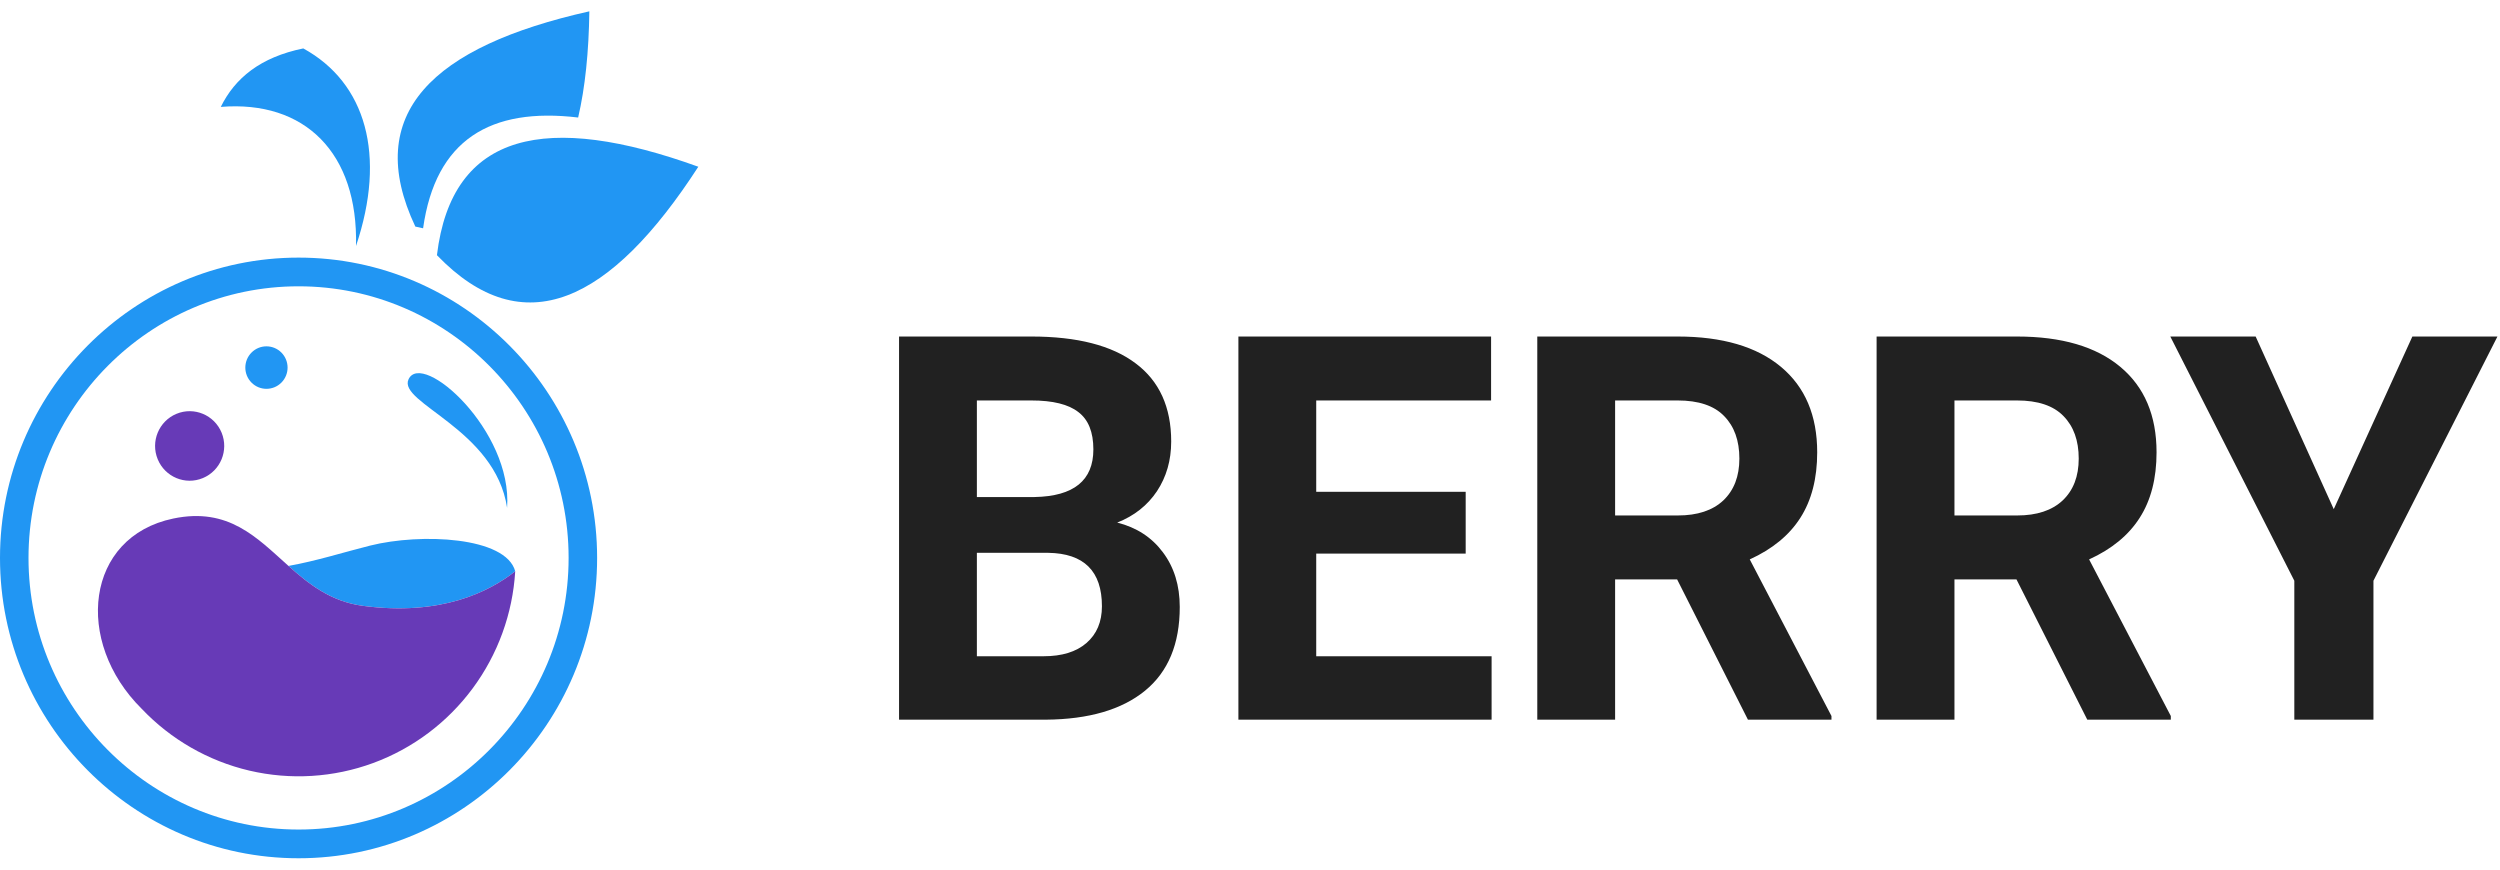
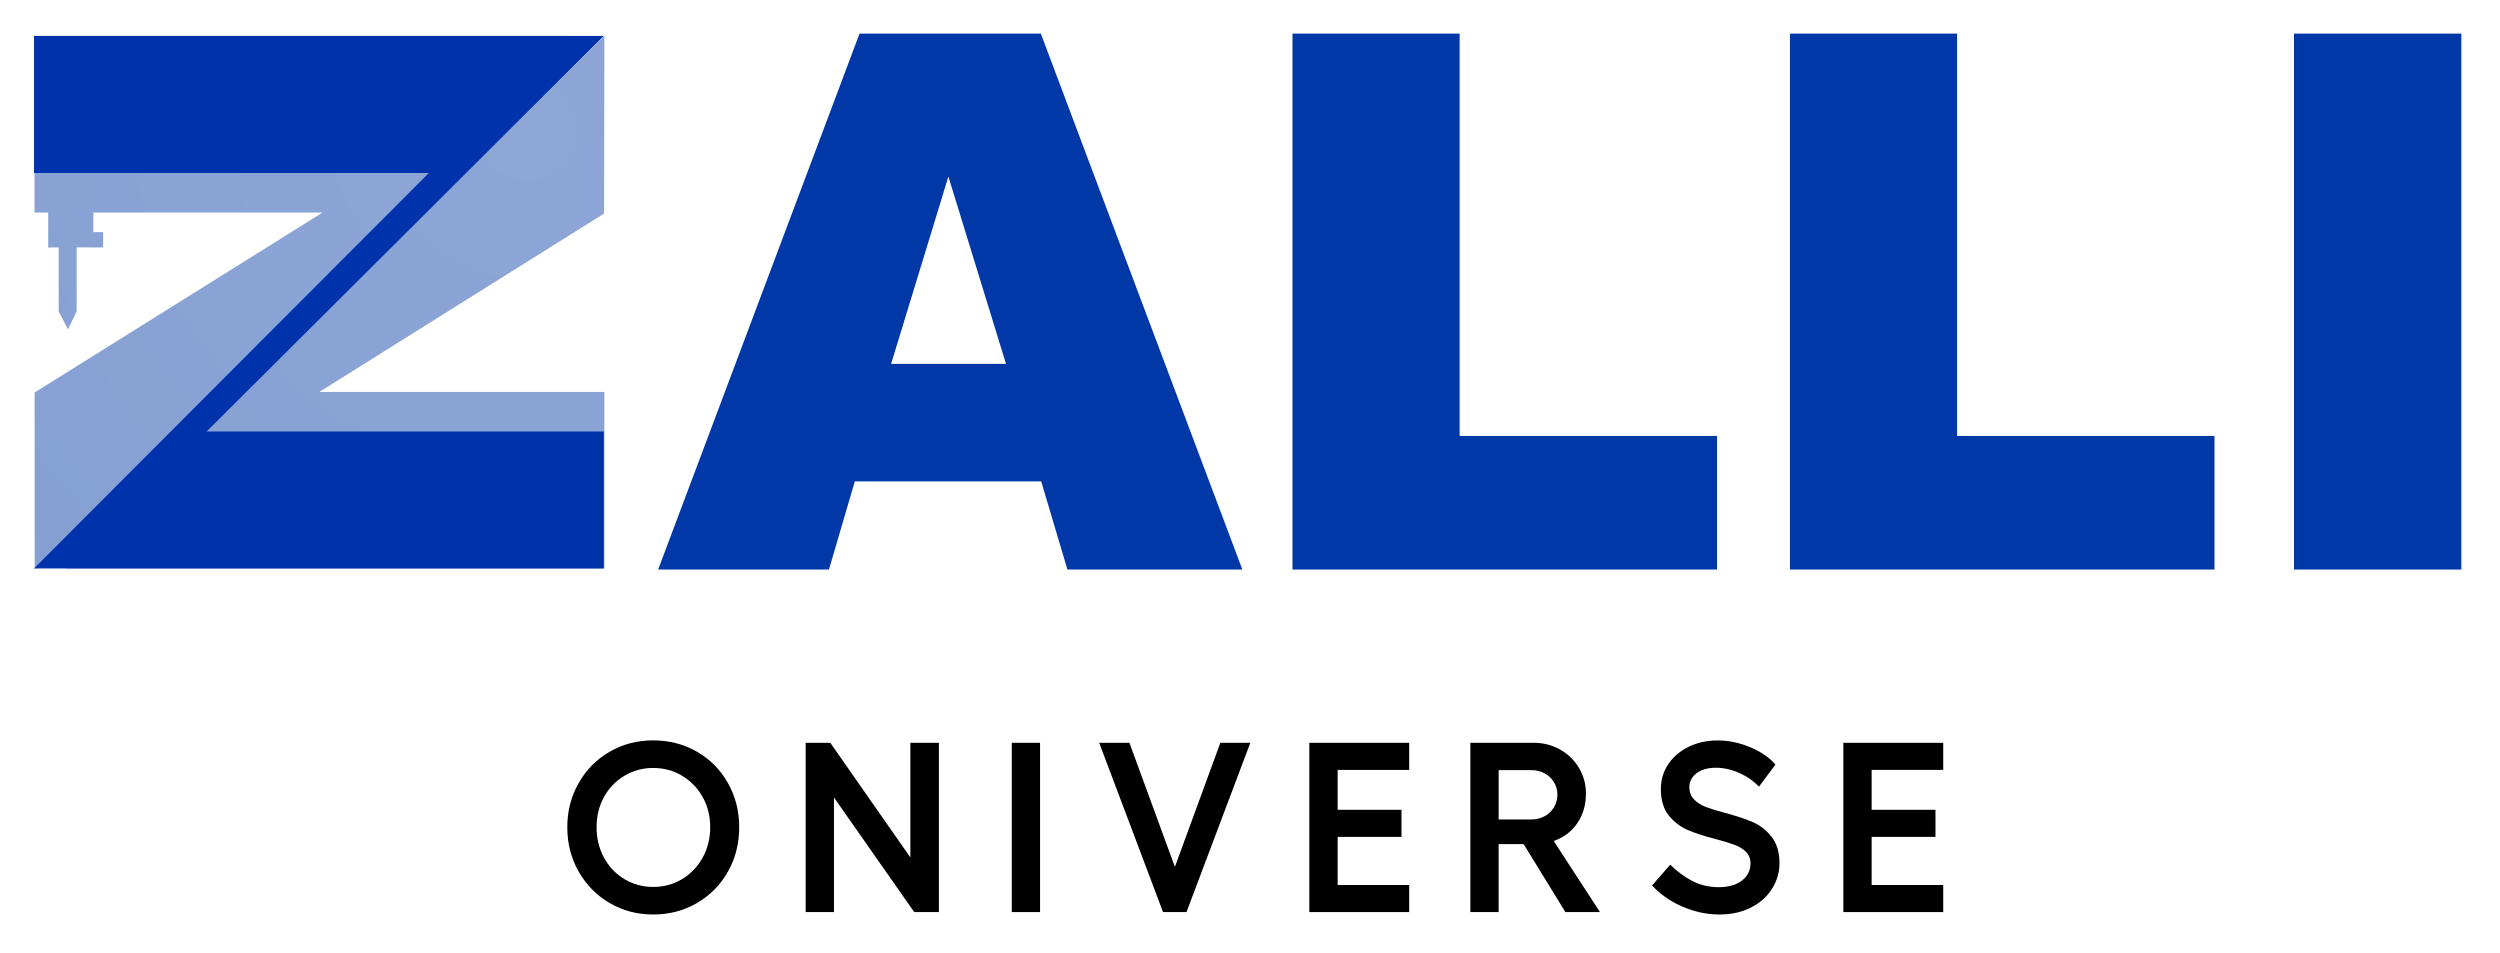
- <svg xmlns="http://www.w3.org/2000/svg" width="92" height="32" viewBox="0 0 92 32" fill="none">
-   <path d="M33.085 26.484V12.384H37.954C39.641 12.384 40.92 12.713 41.792 13.372C42.664 14.024 43.1 14.982 43.1 16.248C43.1 16.939 42.925 17.549 42.575 18.078C42.225 18.601 41.738 18.985 41.114 19.231C41.827 19.411 42.387 19.776 42.795 20.325C43.208 20.874 43.415 21.545 43.415 22.339C43.415 23.695 42.989 24.721 42.136 25.419C41.283 26.116 40.067 26.471 38.489 26.484H33.085ZM35.949 20.344V24.15H38.403C39.078 24.15 39.603 23.989 39.978 23.666C40.36 23.337 40.551 22.885 40.551 22.31C40.551 21.019 39.892 20.364 38.575 20.344H35.949ZM35.949 18.291H38.069C39.514 18.265 40.236 17.681 40.236 16.538C40.236 15.899 40.051 15.441 39.682 15.163C39.319 14.879 38.743 14.737 37.954 14.737H35.949V18.291ZM53.937 20.373H48.437V24.15H54.891V26.484H45.573V12.384H54.872V14.737H48.437V18.098H53.937V20.373ZM61.718 21.322H59.436V26.484H56.572V12.384H61.736C63.379 12.384 64.645 12.755 65.537 13.498C66.428 14.24 66.873 15.289 66.873 16.645C66.873 17.607 66.666 18.411 66.253 19.056C65.846 19.695 65.225 20.206 64.391 20.586L67.398 26.349V26.484H64.324L61.718 21.322ZM59.436 18.969H61.746C62.466 18.969 63.023 18.785 63.417 18.417C63.811 18.043 64.009 17.529 64.009 16.877C64.009 16.212 63.821 15.689 63.446 15.309C63.077 14.928 62.507 14.737 61.736 14.737H59.436V18.969ZM74.206 21.322H71.924V26.484H69.059V12.384H74.225C75.867 12.384 77.134 12.755 78.025 13.498C78.916 14.24 79.361 15.289 79.361 16.645C79.361 17.607 79.154 18.411 78.74 19.056C78.333 19.695 77.713 20.206 76.879 20.586L79.886 26.349V26.484H76.812L74.206 21.322ZM71.924 18.969H74.234C74.953 18.969 75.51 18.785 75.905 18.417C76.3 18.043 76.497 17.529 76.497 16.877C76.497 16.212 76.309 15.689 75.934 15.309C75.564 14.928 74.995 14.737 74.225 14.737H71.924V18.969ZM85.882 18.737L88.775 12.384H91.906L87.343 21.371V26.484H84.431V21.371L79.867 12.384H83.008L85.882 18.737Z" fill="#212121" />
-   <path d="M10.987 31.584C4.928 31.584 0 26.626 0 20.532C0 14.438 4.929 9.48 10.987 9.48C17.045 9.48 21.974 14.438 21.974 20.532C21.974 26.626 17.046 31.584 10.987 31.584ZM10.987 10.536C5.508 10.536 1.049 15.02 1.049 20.532C1.049 26.044 5.508 30.527 10.987 30.527C16.466 30.527 20.925 26.043 20.925 20.531C20.925 15.019 16.467 10.536 10.987 10.536Z" fill="#2196F3" />
-   <path d="M18.96 21.023C18.618 19.748 15.485 19.611 13.62 20.078C12.644 20.323 11.646 20.643 10.616 20.826C11.37 21.499 12.179 22.135 13.34 22.293C16.221 22.684 18.011 21.775 18.96 21.023Z" fill="#2196F3" />
-   <path d="M13.34 22.293C12.176 22.135 11.37 21.499 10.616 20.826C9.45 19.786 8.413 18.658 6.377 19.082C3.141 19.757 2.715 23.608 5.214 26.083C6.287 27.213 7.665 28.004 9.178 28.359C10.691 28.713 12.274 28.616 13.733 28.079C15.192 27.542 16.464 26.588 17.392 25.335C18.321 24.082 18.866 22.584 18.96 21.023C18.011 21.775 16.221 22.684 13.34 22.293Z" fill="#673AB7" />
-   <path d="M15.034 13.959C14.63 14.829 18.23 15.796 18.661 18.688C18.869 15.841 15.534 12.882 15.034 13.959Z" fill="#2196F3" />
-   <path d="M7.466 17.593C8.115 17.323 8.423 16.575 8.155 15.922C7.886 15.269 7.142 14.959 6.493 15.229C5.844 15.5 5.535 16.248 5.804 16.901C6.073 17.554 6.817 17.864 7.466 17.593Z" fill="#673AB7" />
-   <path d="M10.355 14.08C10.659 13.775 10.659 13.28 10.355 12.974C10.051 12.669 9.559 12.669 9.256 12.974C8.952 13.28 8.952 13.775 9.256 14.08C9.559 14.385 10.051 14.385 10.355 14.08Z" fill="#2196F3" />
-   <path d="M13.101 9.052C14.225 5.715 13.47 3.049 11.161 1.782C9.584 2.105 8.647 2.873 8.125 3.934C11.22 3.682 13.184 5.63 13.101 9.052Z" fill="#2196F3" />
-   <path d="M25.698 6.136C20.139 4.129 16.63 4.818 16.079 9.391C19.265 12.697 22.474 11.115 25.698 6.136Z" fill="#2196F3" />
-   <path d="M21.276 4.325C21.534 3.217 21.668 1.908 21.688 0.417C15.923 1.709 13.322 4.177 15.284 8.338C15.382 8.362 15.475 8.381 15.57 8.401C16.028 5.144 18.046 3.938 21.276 4.325Z" fill="#2196F3" />
+ <svg xmlns="http://www.w3.org/2000/svg" xmlns:xlink="http://www.w3.org/1999/xlink" viewBox="57.424 127.591 91.949 35.046" style="max-height: 500px" version="1.1" xml:space="preserve" width="91.949" height="35.046">
+   <defs>
+     <style type="text/css">
+    
+     .str0 {stroke:#0038A8;stroke-width:0.076;stroke-miterlimit:10}
+     .fil0 {fill:none}
+     .fil3 {fill:#0033AB}
+     .fil5 {fill:#0038A8}
+     .fil4 {fill:black;fill-rule:nonzero}
+     .fil2 {fill:url(#id0)}
+     .fil1 {fill:url(#id1)}
+    
+   </style>
+     <radialGradient fy="132.438" fx="76.881" r="74.428" cy="132.438" cx="76.881" gradientTransform="matrix(5.59058 -0 -0 5.59072 -353 -608)" gradientUnits="userSpaceOnUse" id="id0">
+       <stop style="stop-opacity:1; stop-color:#8DA6D6" offset="0" />
+       <stop style="stop-opacity:1; stop-color:#0033AB" offset="1" />
+     </radialGradient>
+     <radialGradient fy="132.442" fx="75.535" r="73.706" cy="132.442" cx="75.535" xlink:href="#id0" gradientTransform="matrix(5.52143 -1.18568 1.18564 5.5216 -499 -509)" gradientUnits="userSpaceOnUse" id="id1">
+   </radialGradient>
+   </defs>
+   <g id="Livello_x0020_1">
+     <g id="_1771040305120">
+       <polygon points="58.623,142.027 69.214,135.407 60.782,135.407 60.782,136.129 61.143,136.129 61.143,136.692 60.169,136.691 60.169,139.042 59.852,139.706 59.508,139.045 59.508,136.691 59.123,136.695 59.123,135.407 58.619,135.407 58.619,133.953 58.619,128.913 78.203,128.913 79.578,128.913 79.568,135.444 69.096,142.006 79.578,142.006 79.578,143.46 79.578,148.5 59.777,148.5 58.647,148.5 58.626,148.5 58.619,148.5" class="fil0" />
+       <polygon points="58.697,142.027 69.288,135.407 60.856,135.407 60.856,136.129 61.217,136.129 61.217,136.692 60.243,136.691 60.243,139.042 59.926,139.706 59.582,139.045 59.582,136.691 59.197,136.695 59.197,135.407 58.693,135.407 58.693,128.913 78.277,128.913 71.749,135.407 58.7,148.521" class="fil1" />
+       <polygon points="59.852,148.5 79.652,148.5 79.652,142.006 69.17,142.006 79.642,135.445 79.653,128.912" class="fil2" />
+       <polygon points="58.674,128.913 79.632,128.913 65.024,143.459 79.632,143.459 79.632,148.5 58.674,148.5 73.194,133.953 58.674,133.953" class="fil3" />
+     </g>
+     <path d="M83.269 159.131c-0.184,0.335 -0.436,0.599 -0.756,0.792 -0.32,0.193 -0.676,0.289 -1.067,0.289 -0.386,0 -0.738,-0.096 -1.058,-0.289 -0.32,-0.193 -0.571,-0.457 -0.751,-0.792 -0.181,-0.335 -0.271,-0.707 -0.271,-1.116 0,-0.409 0.09,-0.778 0.271,-1.107 0.181,-0.329 0.431,-0.59 0.751,-0.783 0.32,-0.193 0.673,-0.289 1.058,-0.289 0.391,0 0.747,0.096 1.067,0.289 0.32,0.193 0.572,0.454 0.756,0.783 0.184,0.329 0.276,0.698 0.276,1.107 0,0.409 -0.092,0.781 -0.276,1.116zm-0.209 -3.891c-0.483,-0.279 -1.022,-0.418 -1.614,-0.418 -0.587,0 -1.12,0.139 -1.601,0.418 -0.48,0.279 -0.86,0.662 -1.138,1.152 -0.279,0.489 -0.418,1.03 -0.418,1.623 0,0.599 0.139,1.143 0.418,1.632 0.278,0.489 0.658,0.875 1.138,1.156 0.48,0.282 1.014,0.423 1.601,0.423 0.593,0 1.131,-0.141 1.614,-0.423 0.483,-0.281 0.863,-0.667 1.138,-1.156 0.276,-0.489 0.414,-1.033 0.414,-1.632 0,-0.593 -0.138,-1.134 -0.414,-1.623 -0.276,-0.489 -0.655,-0.873 -1.138,-1.152z" class="fil4" />
+     <polygon points="90.907,159.127 87.963,154.912 87.056,154.912 87.056,161.137 88.096,161.137 88.096,156.921 91.049,161.137 91.956,161.137 91.956,154.912 90.907,154.912" class="fil4" />
+     <polygon points="94.637,161.137 95.677,161.137 95.677,154.911 94.637,154.911" class="fil4" />
+     <polygon points="100.636,159.474 98.964,154.912 97.852,154.912 100.2,161.137 101.063,161.137 103.41,154.912 102.308,154.912" class="fil4" />
+     <polygon points="105.581,161.137 109.254,161.137 109.254,160.141 106.622,160.141 106.622,158.371 108.97,158.371 108.97,157.375 106.622,157.375 106.622,155.908 109.254,155.908 109.254,154.911 105.581,154.911" class="fil4" />
+     <path d="M112.544 155.916l1.192 0c0.184,0 0.348,0.038 0.493,0.116 0.145,0.077 0.261,0.185 0.347,0.325 0.086,0.139 0.129,0.292 0.129,0.458 0,0.172 -0.043,0.329 -0.129,0.471 -0.086,0.142 -0.201,0.252 -0.347,0.329 -0.145,0.077 -0.31,0.116 -0.493,0.116l-1.192 0 0 -1.814zm2.299 2.486c0.288,-0.157 0.511,-0.376 0.671,-0.658 0.16,-0.281 0.24,-0.607 0.24,-0.974 0,-0.338 -0.086,-0.65 -0.258,-0.938 -0.172,-0.287 -0.405,-0.513 -0.698,-0.676 -0.293,-0.163 -0.612,-0.245 -0.956,-0.245l-2.339 0 0 6.225 1.04 0 0 -2.499 0.919 0 1.536 2.499 1.272 0 -1.701 -2.614c0.095,-0.034 0.186,-0.073 0.273,-0.121z" class="fil4" />
+     <path d="M121.882 157.824c-0.27,-0.116 -0.615,-0.23 -1.036,-0.342 -0.29,-0.077 -0.52,-0.148 -0.689,-0.213 -0.169,-0.065 -0.311,-0.157 -0.426,-0.276 -0.116,-0.118 -0.173,-0.27 -0.173,-0.454 0,-0.136 0.041,-0.259 0.124,-0.369 0.083,-0.11 0.197,-0.194 0.342,-0.253 0.145,-0.059 0.313,-0.089 0.503,-0.089 0.285,0 0.569,0.062 0.854,0.187 0.285,0.124 0.531,0.293 0.738,0.507l0.605 -0.809c-0.213,-0.255 -0.52,-0.467 -0.92,-0.636 -0.4,-0.169 -0.799,-0.253 -1.196,-0.253 -0.404,0 -0.763,0.079 -1.081,0.236 -0.317,0.157 -0.567,0.371 -0.747,0.64 -0.181,0.27 -0.271,0.574 -0.271,0.911 0,0.409 0.098,0.734 0.293,0.974 0.196,0.24 0.428,0.418 0.698,0.534 0.27,0.116 0.612,0.227 1.027,0.333 0.29,0.077 0.52,0.147 0.689,0.209 0.169,0.062 0.309,0.148 0.422,0.258 0.113,0.11 0.169,0.253 0.169,0.431 0,0.172 -0.049,0.325 -0.147,0.458 -0.098,0.133 -0.234,0.236 -0.409,0.307 -0.175,0.071 -0.375,0.106 -0.6,0.106 -0.356,0 -0.678,-0.072 -0.965,-0.218 -0.287,-0.145 -0.564,-0.348 -0.832,-0.609l-0.667 0.764c0.189,0.208 0.415,0.392 0.676,0.552 0.261,0.16 0.547,0.286 0.858,0.378 0.311,0.092 0.621,0.138 0.929,0.138 0.451,0 0.843,-0.086 1.178,-0.258 0.335,-0.172 0.593,-0.403 0.774,-0.694 0.181,-0.29 0.271,-0.602 0.271,-0.934 0,-0.403 -0.098,-0.728 -0.293,-0.974 -0.196,-0.246 -0.428,-0.427 -0.698,-0.543z" class="fil4" />
+     <polygon points="128.895,155.907 128.895,154.911 125.222,154.911 125.222,161.137 128.895,161.137 128.895,160.141 126.262,160.141 126.262,158.371 128.61,158.371 128.61,157.375 126.262,157.375 126.262,155.907" class="fil4" />
+     <path d="M94.476 141.012l-2.171 -7.058 -2.158 7.058 4.329 0zm1.271 4.247l-6.912 0 -0.951 3.241 -6.199 0 7.379 -19.635 6.615 0 7.383 19.635 -6.35 0 -0.965 -3.241zm9.253 -16.394l6.071 0 0 14.798 9.467 0 0 4.837 -15.539 0 0 -19.635zm18.296 0l6.071 0 0 14.798 9.468 0 0 4.837 -15.539 0 0 -19.635zm18.538 0l6.08 0 0 19.635 -6.08 0 0 -19.635z" class="fil5 str0" />
+   </g>
</svg>
